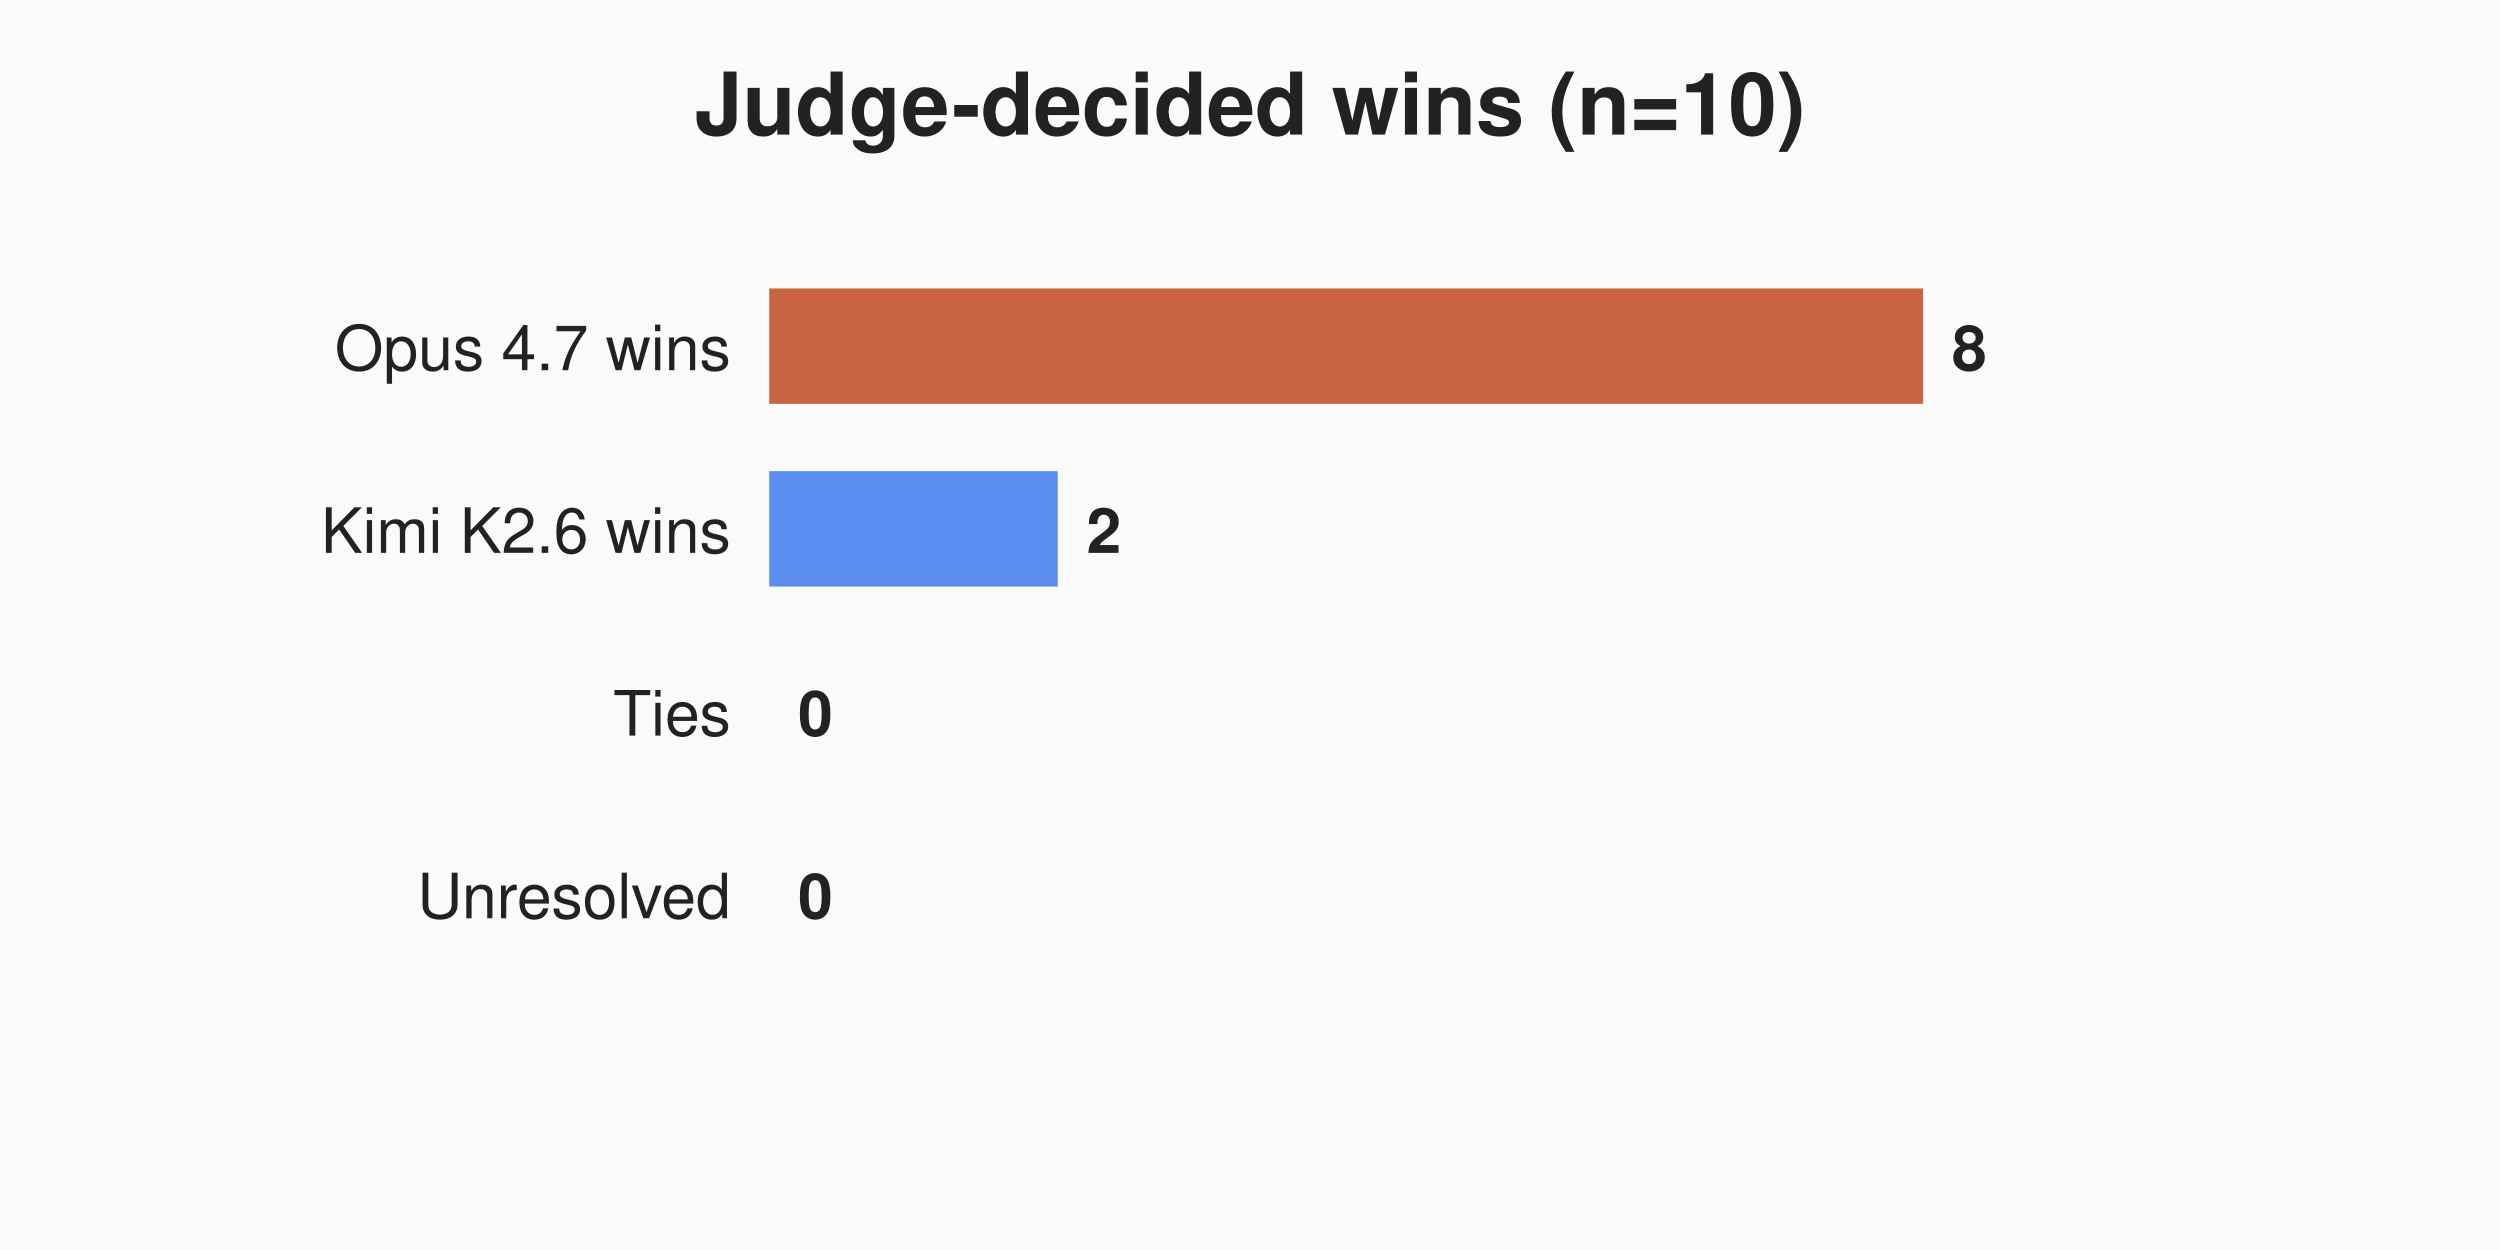
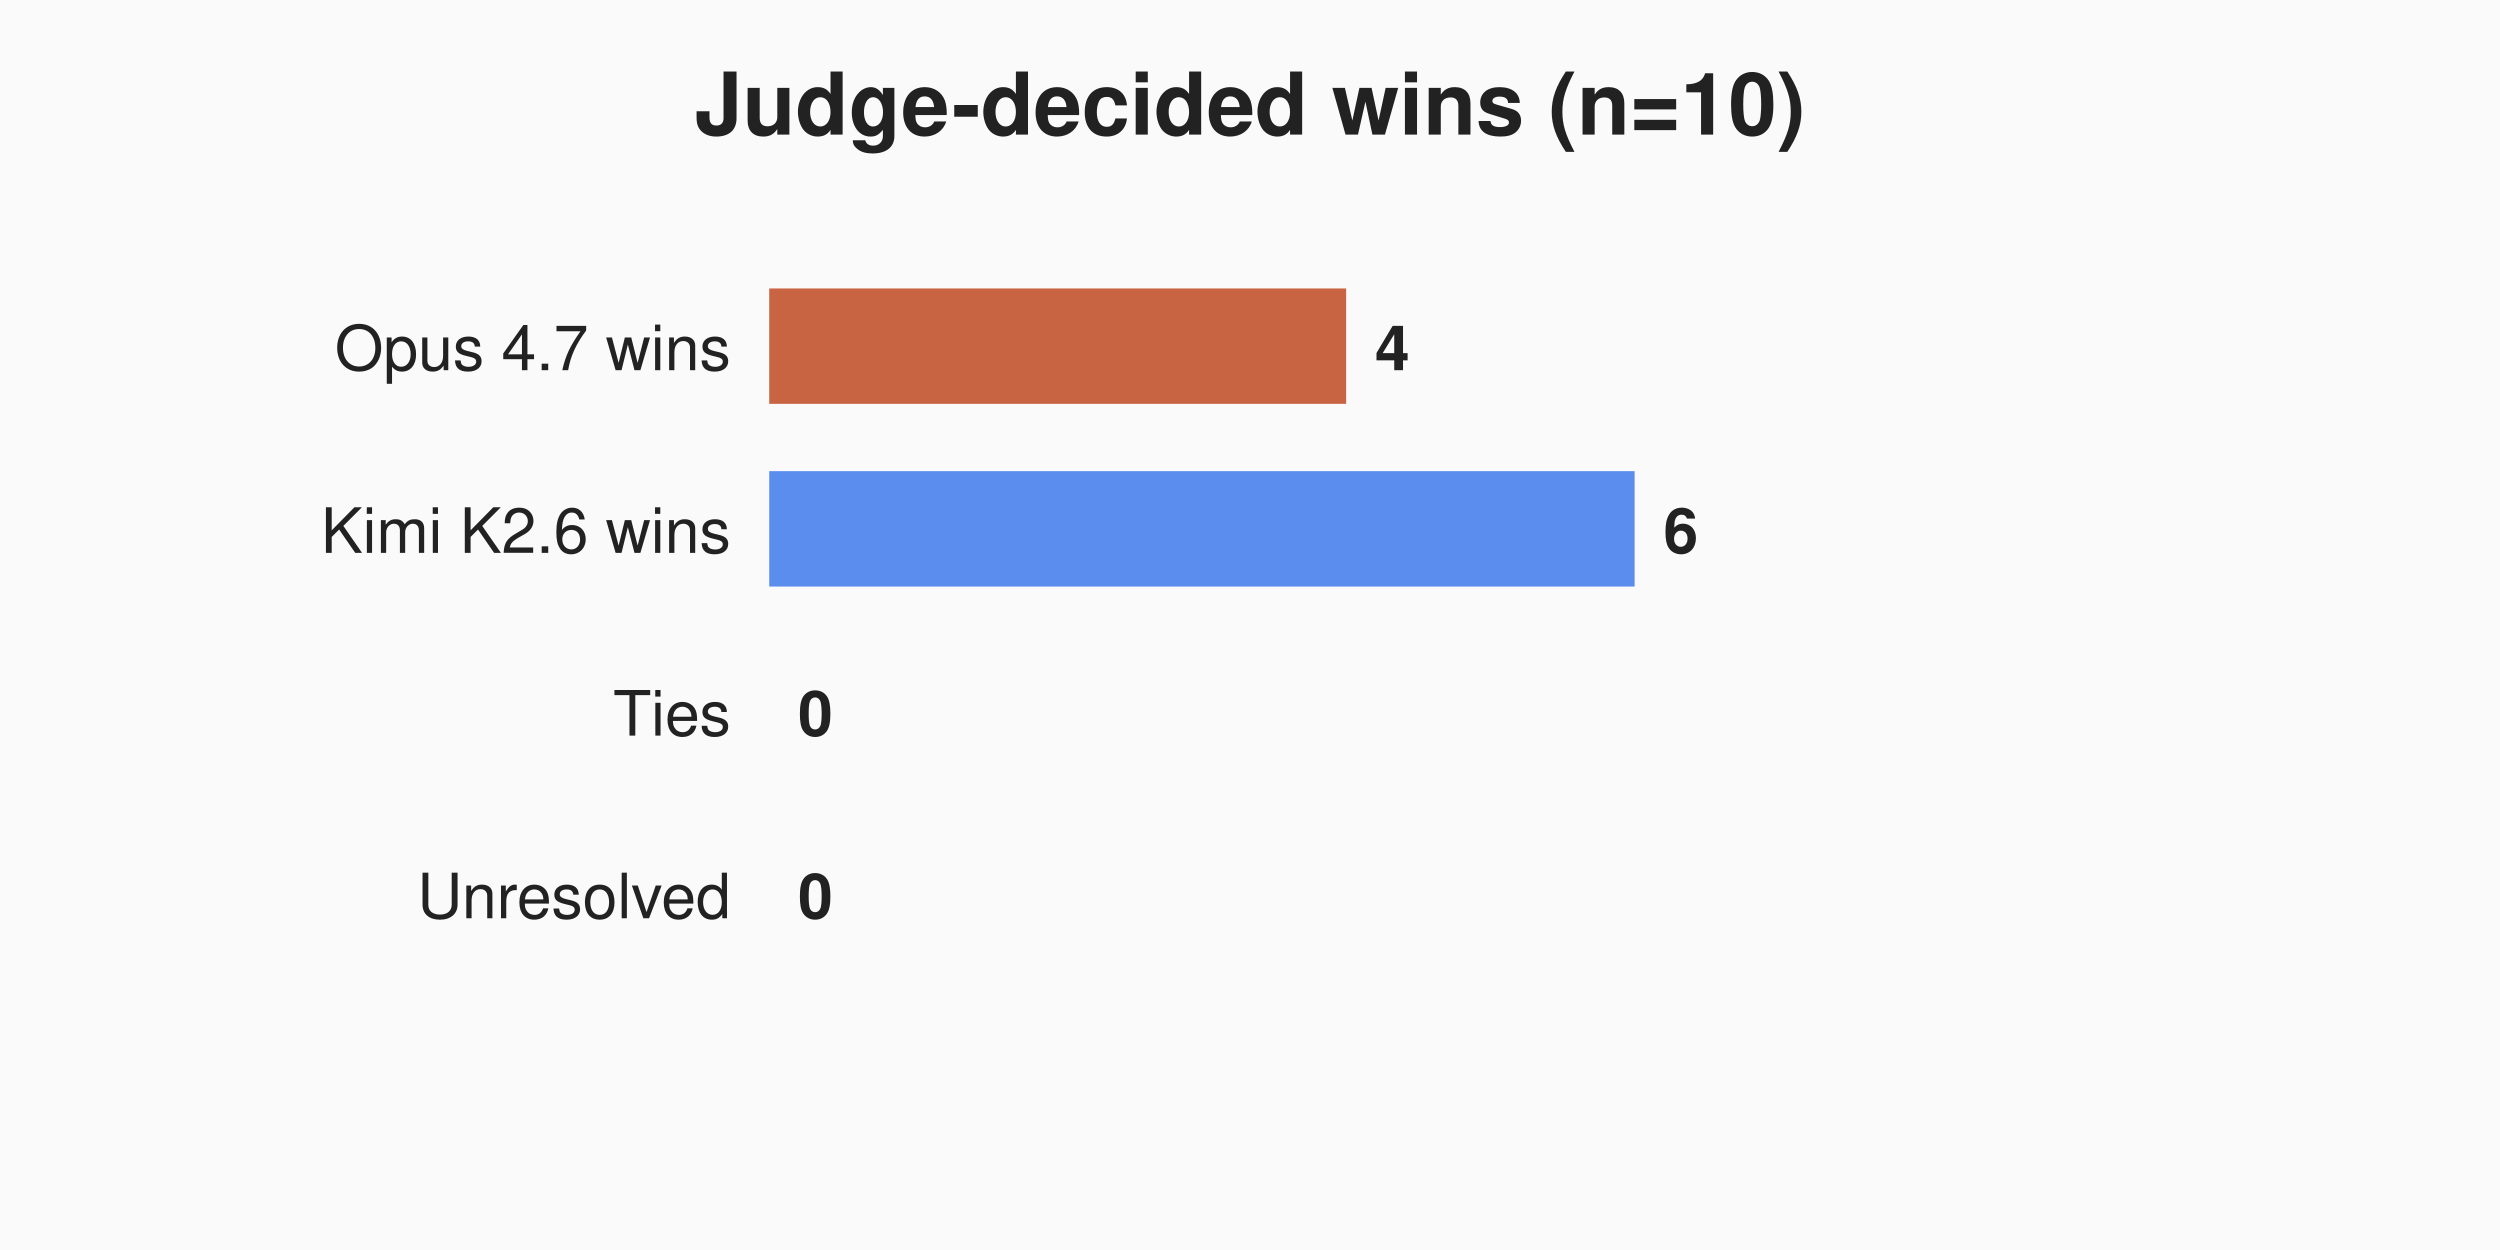
<svg xmlns="http://www.w3.org/2000/svg" viewBox="0 0 520 260" width="520" height="260" font-family="-apple-system,Segoe UI,Helvetica,Arial,sans-serif">
  <rect width="520" height="260" fill="#FAFAFA" />
  <text x="260.0" y="28" text-anchor="middle" font-size="18" font-weight="600" fill="#222">Judge-decided wins (n=10)</text>
-   <rect x="160" y="60" width="240.0" height="24" fill="#C96442" />
+   <rect x="160" y="60" width="120.0" height="24" fill="#C96442" />
  <text x="152" y="77" text-anchor="end" font-size="13" fill="#222" font-weight="500">Opus 4.7 wins</text>
-   <text x="406.0" y="77" font-size="13" fill="#222" font-weight="600">8</text>
-   <rect x="160" y="98" width="60.0" height="24" fill="#5B8DEF" />
+   <text x="286.0" y="77" font-size="13" fill="#222" font-weight="600">4</text>
+   <rect x="160" y="98" width="180.0" height="24" fill="#5B8DEF" />
  <text x="152" y="115" text-anchor="end" font-size="13" fill="#222" font-weight="500">Kimi K2.6 wins</text>
-   <text x="226.0" y="115" font-size="13" fill="#222" font-weight="600">2</text>
+   <text x="346.0" y="115" font-size="13" fill="#222" font-weight="600">6</text>
  <rect x="160" y="136" width="0.0" height="24" fill="#888" />
  <text x="152" y="153" text-anchor="end" font-size="13" fill="#222" font-weight="500">Ties</text>
  <text x="166.0" y="153" font-size="13" fill="#222" font-weight="600">0</text>
  <rect x="160" y="174" width="0.0" height="24" fill="#BBB" />
  <text x="152" y="191" text-anchor="end" font-size="13" fill="#222" font-weight="500">Unresolved</text>
  <text x="166.0" y="191" font-size="13" fill="#222" font-weight="600">0</text>
</svg>
